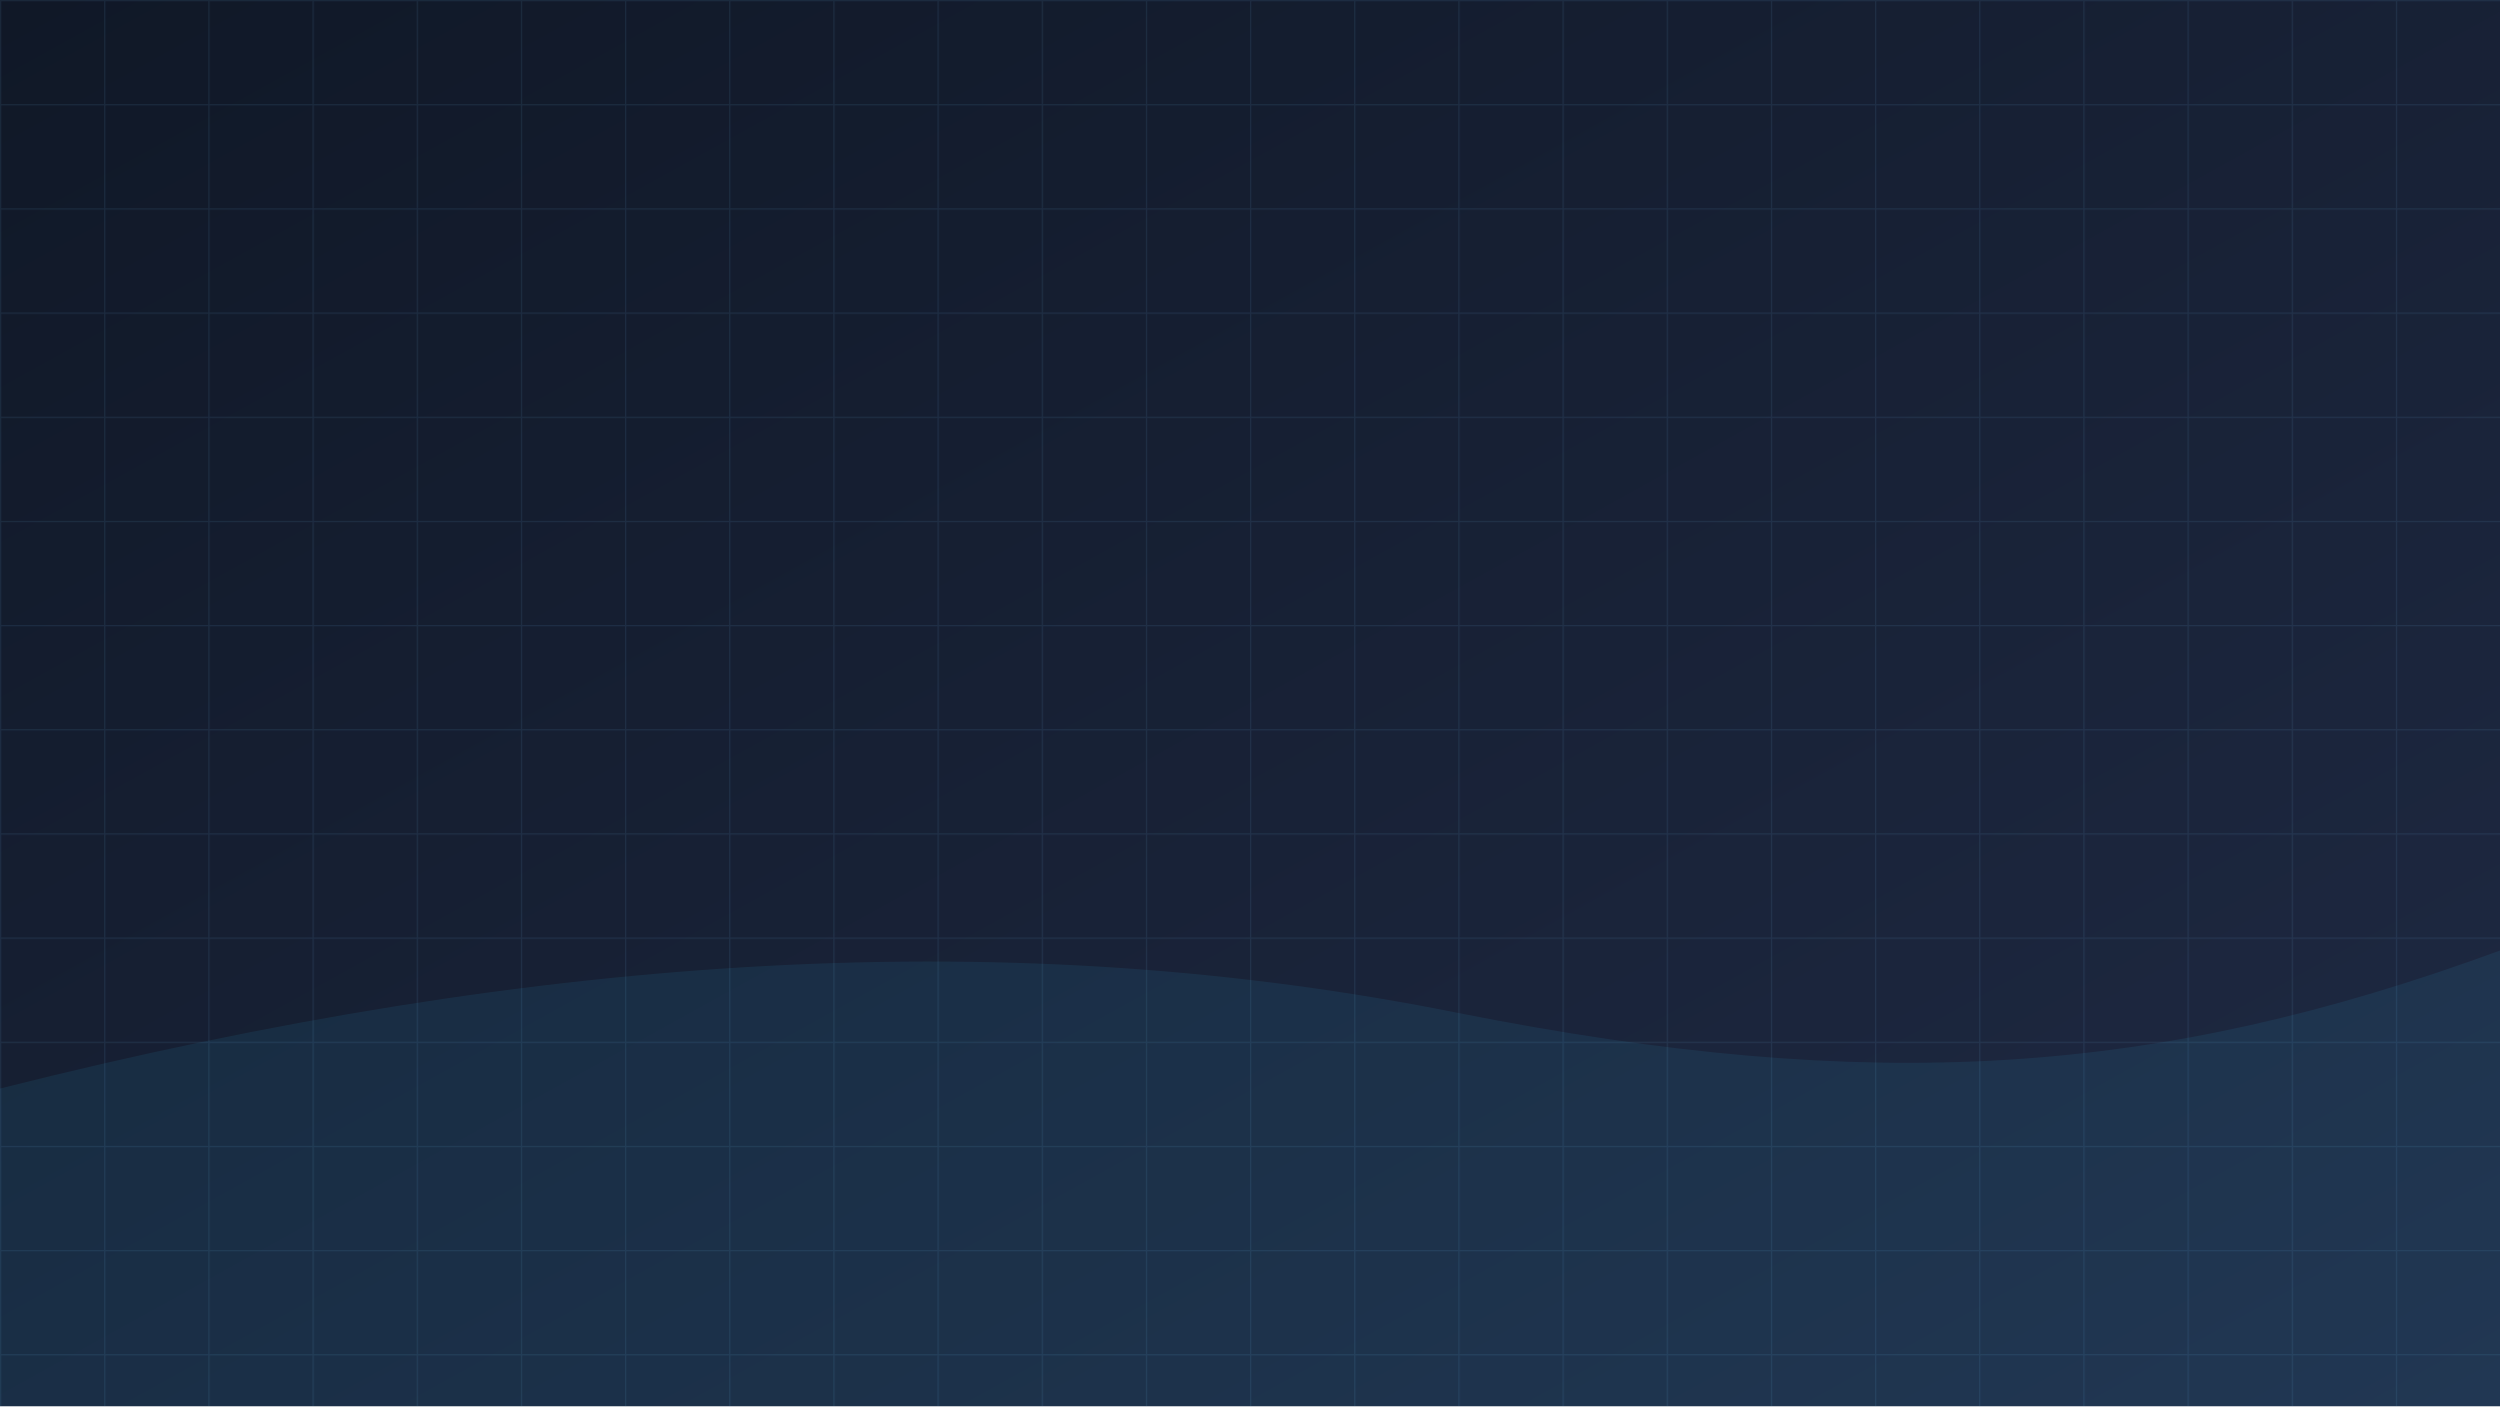
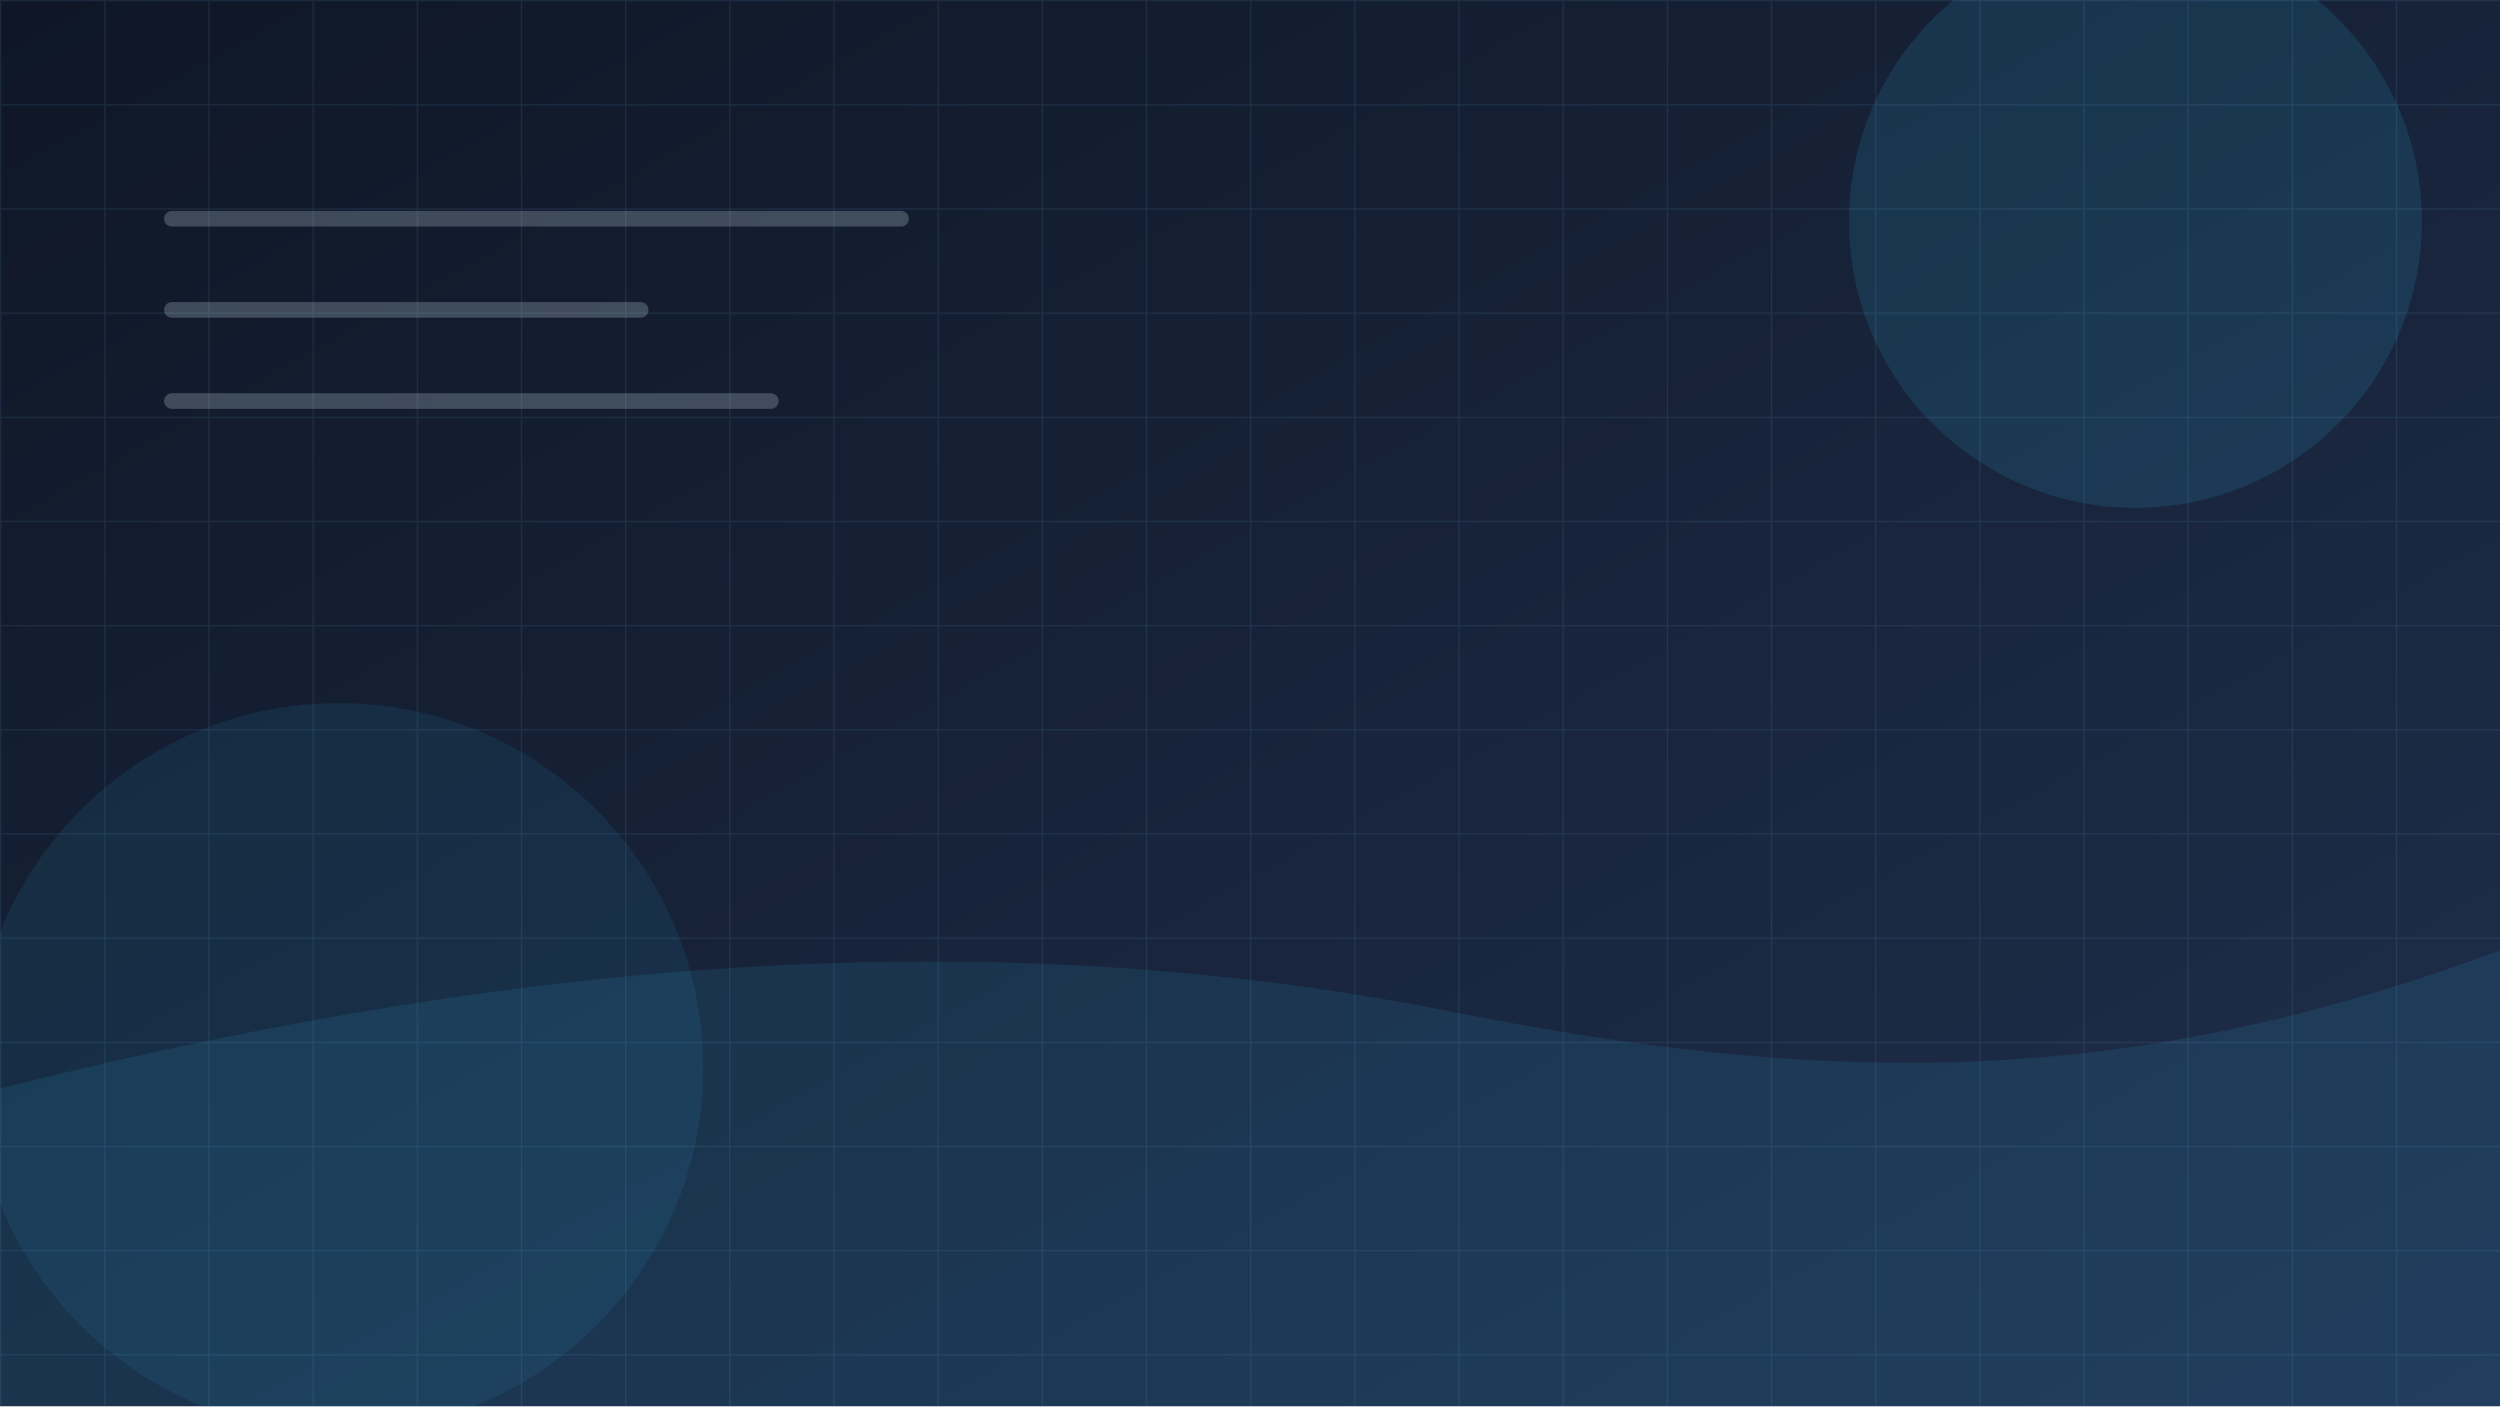
<svg xmlns="http://www.w3.org/2000/svg" viewBox="0 0 1920 1080">
  <defs>
    <linearGradient id="bg" x1="0" x2="1" y1="0" y2="1">
-       <stop offset="0" stop-color="#101827" />
-       <stop offset="1" stop-color="#1f2a44" />
+       <stop offset="0" stop-color="#0f1726" />
+       <stop offset="1" stop-color="#1f2f4d" />
    </linearGradient>
-     <pattern id="grid" width="80" height="80" patternUnits="userSpaceOnUse">
-       <path d="M80 0H0v80" fill="none" stroke="#7cc8ff" stroke-opacity=".09" stroke-width="2" />
-     </pattern>
  </defs>
  <rect width="1920" height="1080" fill="url(#bg)" />
+   <circle cx="1640" cy="170" r="220" fill="#35d0ff" opacity=".12" />
+   <circle cx="260" cy="820" r="280" fill="#35d0ff" opacity=".08" />
+   <pattern id="grid" width="80" height="80" patternUnits="userSpaceOnUse">
+     <path d="M80 0H0v80" fill="none" stroke="#7cc8ff" stroke-opacity=".1" stroke-width="2" />
+   </pattern>
  <rect width="1920" height="1080" fill="url(#grid)" />
-   <path d="M0 836c420-106 782-126 1120-58 318 63 536 49 800-48v350H0z" fill="#35d0ff" opacity=".08" />
+   <path d="M0 836c420-106 782-126 1120-58 318 63 536 49 800-48v350H0z" fill="#35d0ff" opacity=".1" />
+   <path d="M132 168h560M132 238h360M132 308h460" stroke="#dff7ff" stroke-width="12" stroke-linecap="round" opacity=".22" />
</svg>
